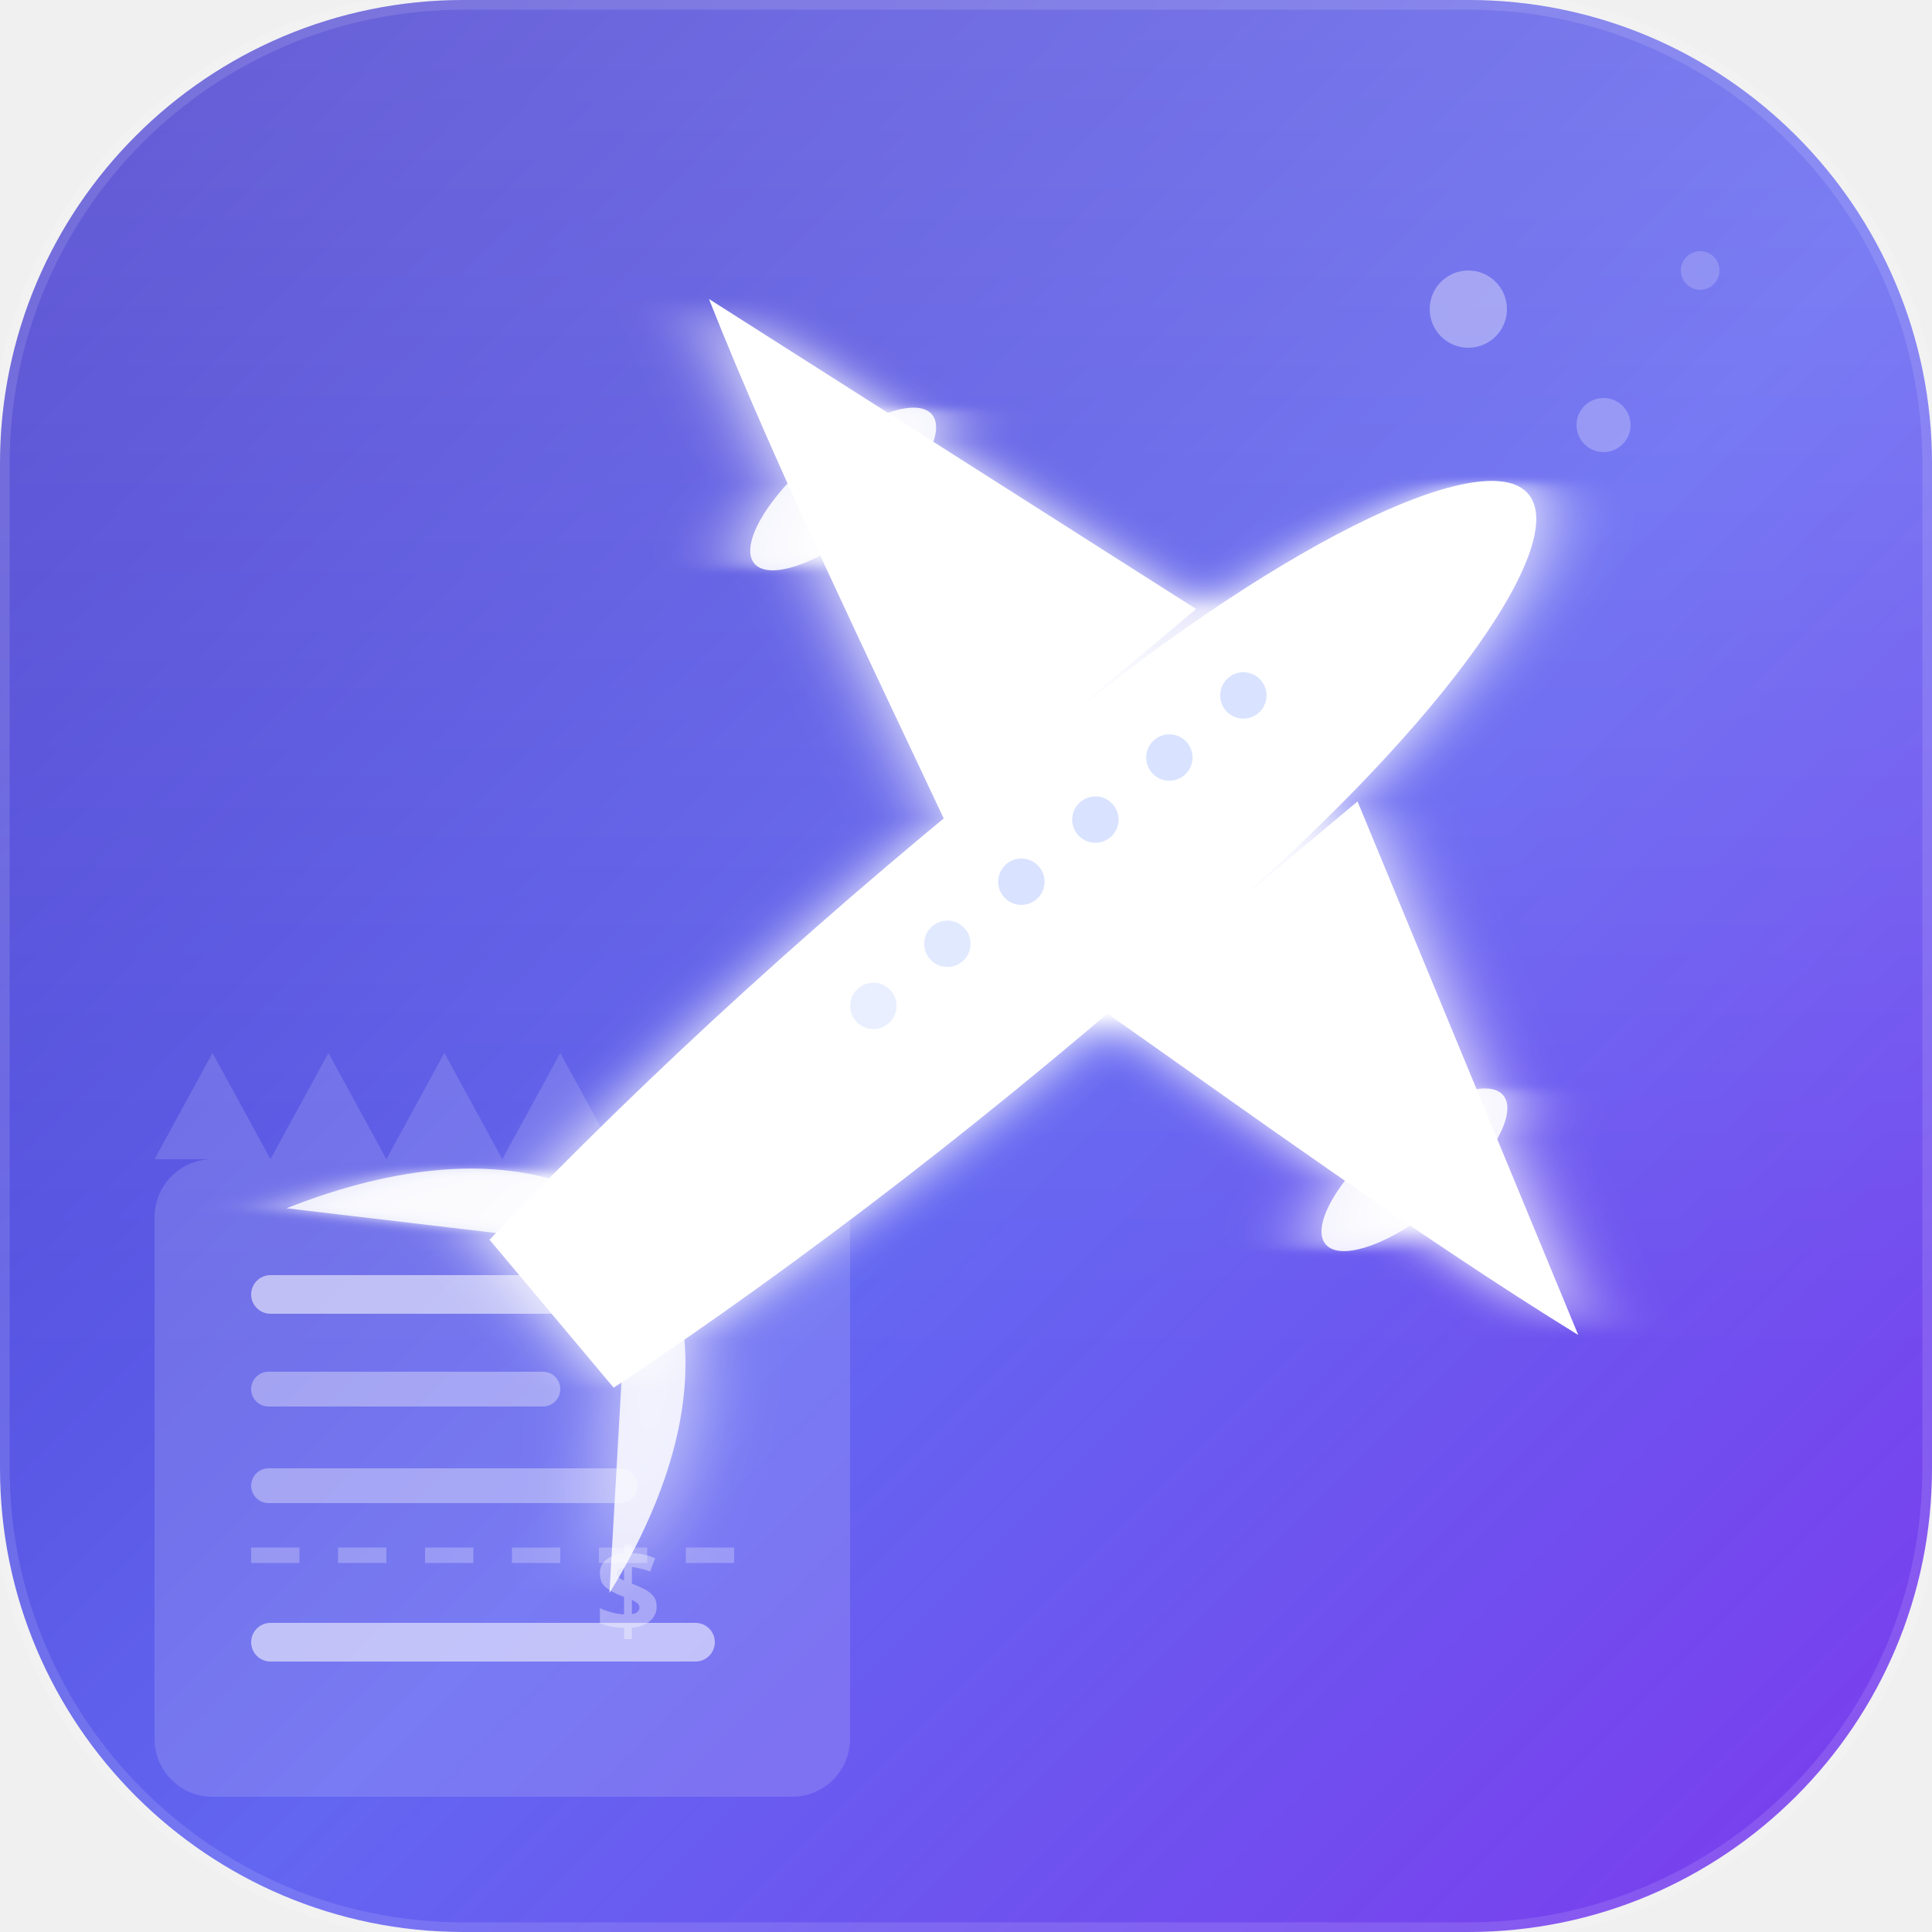
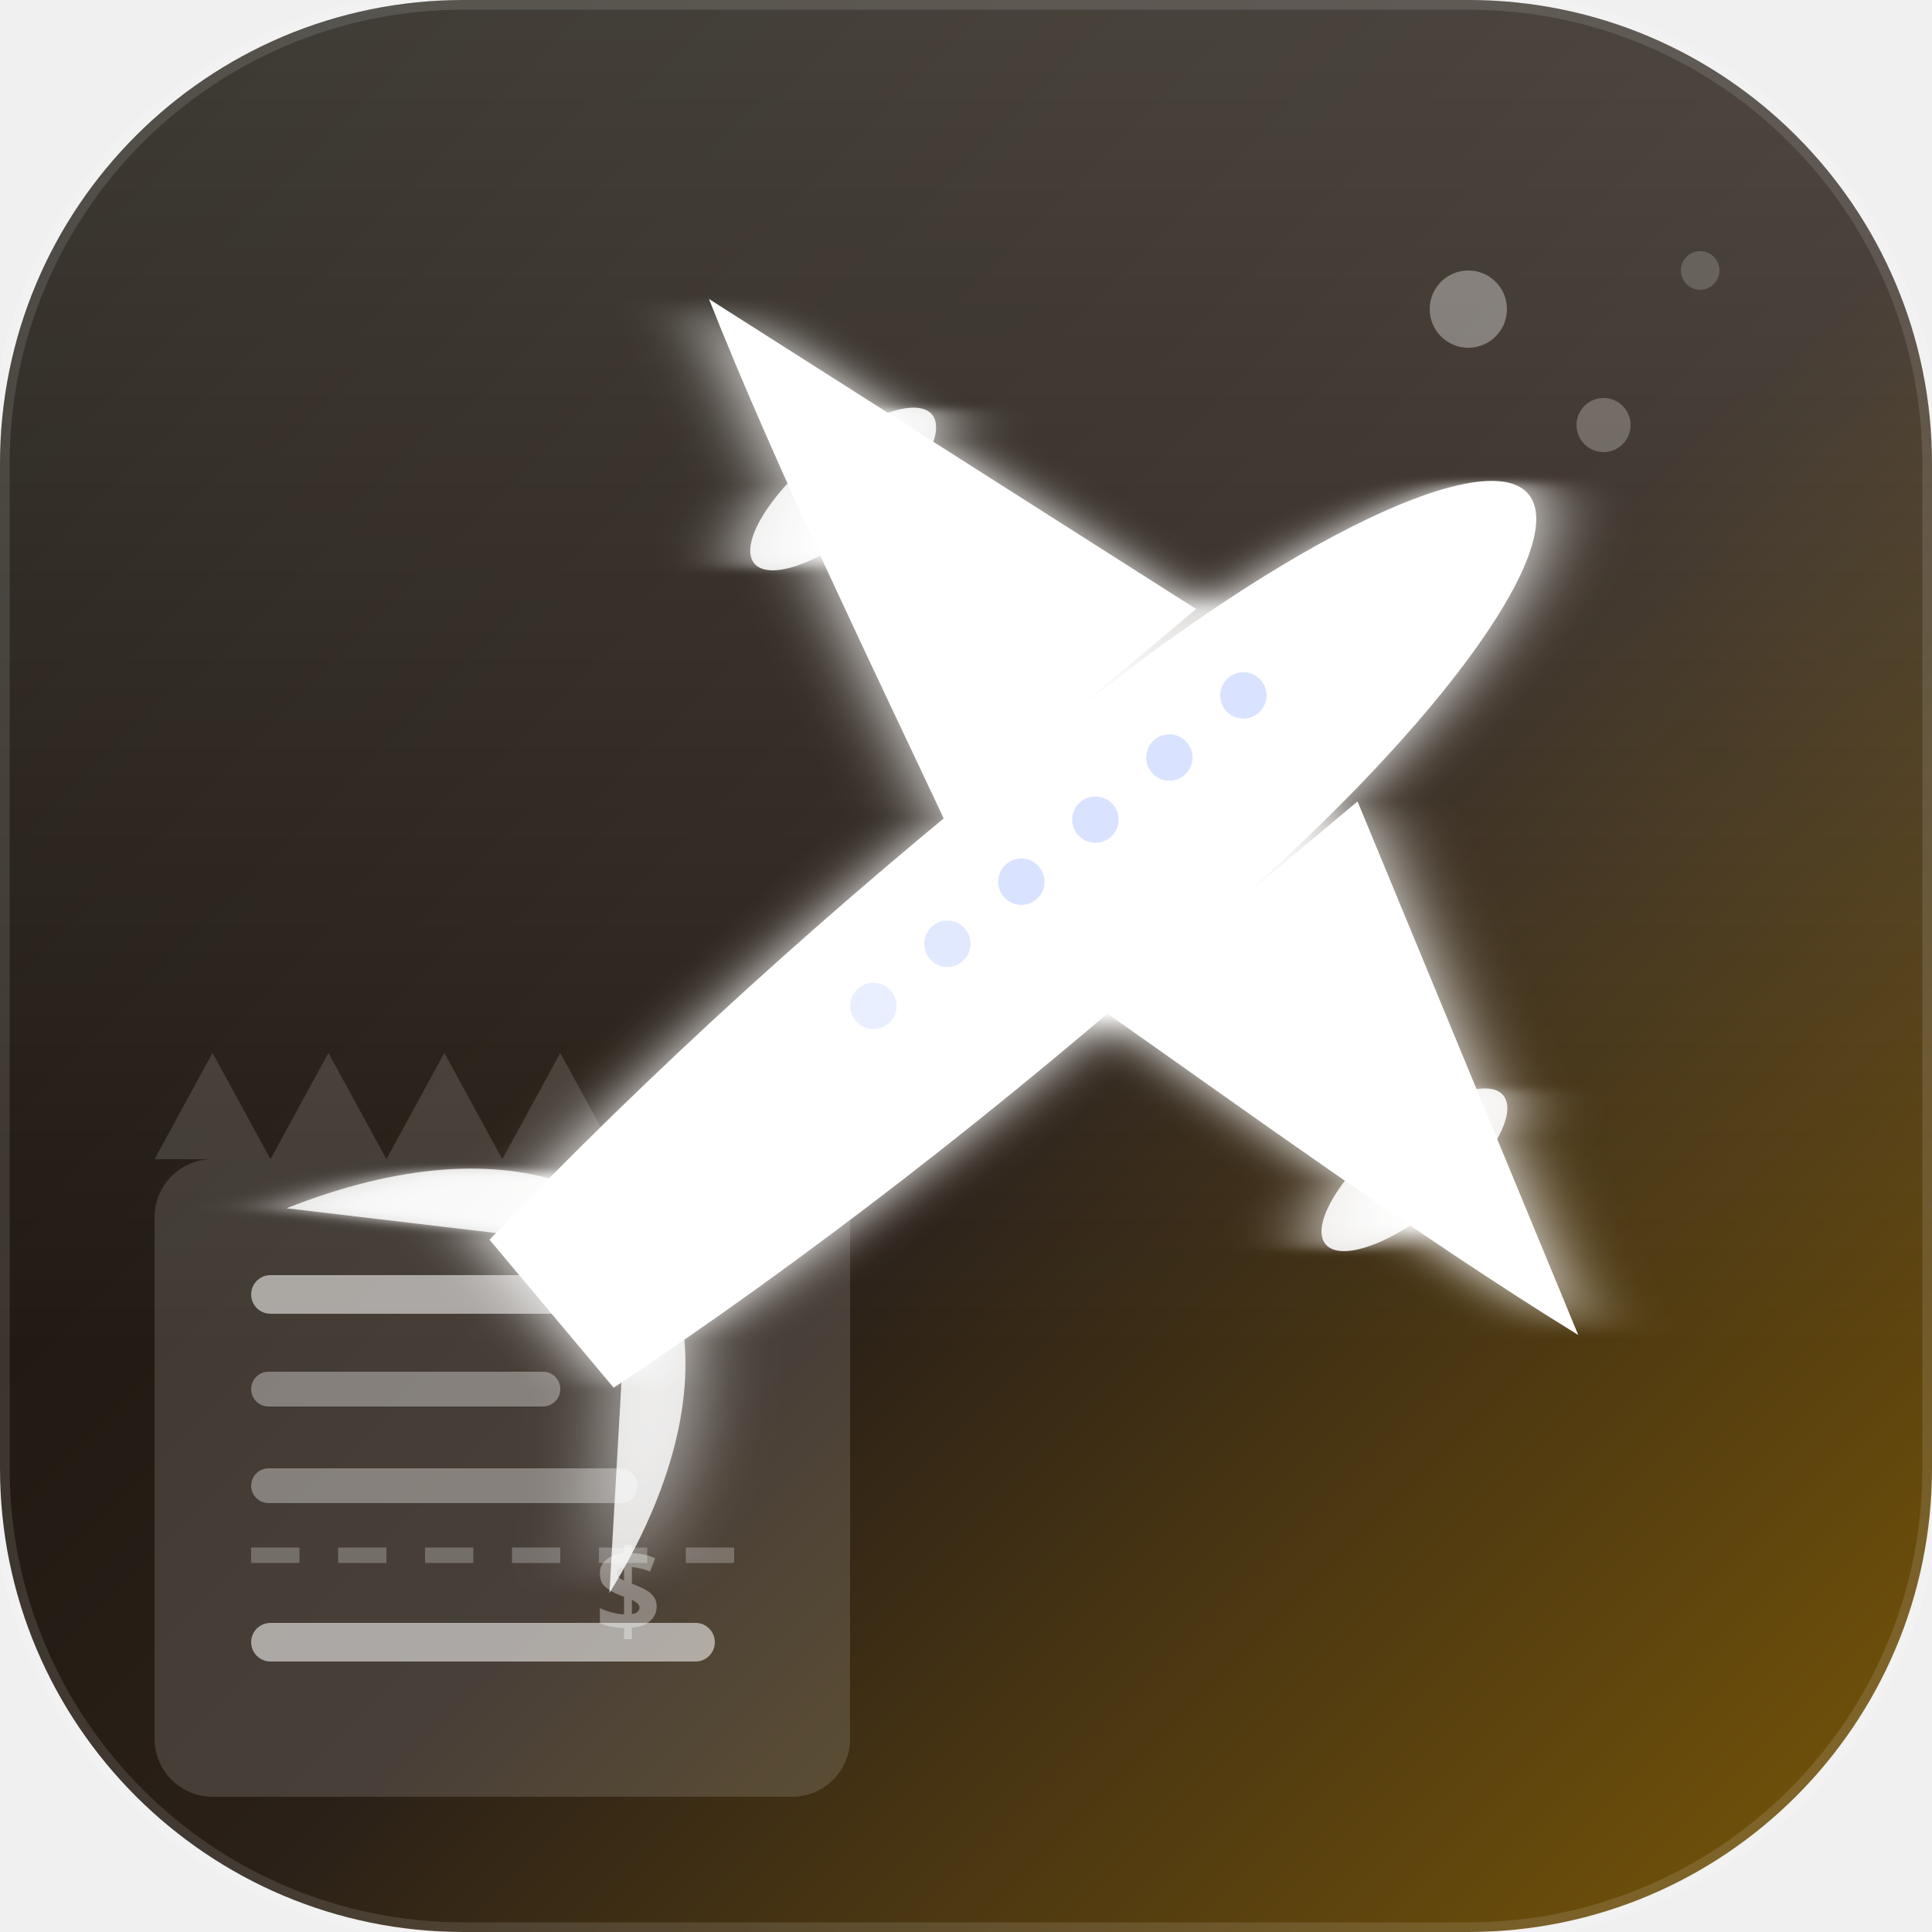
<svg xmlns="http://www.w3.org/2000/svg" viewBox="0 0 100 100" fill="none">
  <defs>
    <linearGradient id="bg" x1="0" y1="0" x2="100" y2="100" gradientUnits="userSpaceOnUse">
-       <stop offset="0%" stop-color="#4338ca" />
-       <stop offset="55%" stop-color="#6366f1" />
-       <stop offset="100%" stop-color="#7c3aed" />
+       <stop offset="0%" stop-color="#131008" />
+       <stop offset="55%" stop-color="#2A2018" />
+       <stop offset="100%" stop-color="#7A5808" />
    </linearGradient>
    <linearGradient id="sheen" x1="0" y1="0" x2="0" y2="70" gradientUnits="userSpaceOnUse">
      <stop offset="0%" stop-color="rgba(255,255,255,0.18)" />
      <stop offset="100%" stop-color="rgba(255,255,255,0)" />
    </linearGradient>
    <clipPath id="roundClip">
      <rect width="100" height="100" rx="24" />
    </clipPath>
    <filter id="glow" x="-20%" y="-20%" width="140%" height="140%">
      <feGaussianBlur stdDeviation="1.5" result="blur" />
      <feMerge>
        <feMergeNode in="blur" />
        <feMergeNode in="SourceGraphic" />
      </feMerge>
    </filter>
  </defs>
  <rect width="100" height="100" rx="24" fill="url(#bg)" />
  <rect width="100" height="100" rx="24" fill="url(#sheen)" clip-path="url(#roundClip)" />
  <rect width="100" height="100" rx="24" fill="none" stroke="rgba(255,255,255,0.12)" stroke-width="1" />
  <rect x="8" y="60" width="36" height="33" rx="3" fill="rgba(255,255,255,0.14)" />
  <path d="M8,60 L11,54.5 L14,60 L17,54.5 L20,60 L23,54.5 L26,60 L29,54.5 L32,60 L35,54.5 L38,60 L41,54.5 L44,54.5 L44,60 Z" fill="rgba(255,255,255,0.14)" />
  <rect x="13" y="66" width="24" height="2" rx="1" fill="rgba(255,255,255,0.55)" />
  <rect x="13" y="71" width="16" height="1.8" rx="0.9" fill="rgba(255,255,255,0.35)" />
  <rect x="13" y="76" width="20" height="1.8" rx="0.9" fill="rgba(255,255,255,0.35)" />
  <line x1="13" y1="80.5" x2="39" y2="80.5" stroke="rgba(255,255,255,0.25)" stroke-width="0.8" stroke-dasharray="2.5,2" />
  <rect x="13" y="84" width="24" height="2" rx="1" fill="rgba(255,255,255,0.55)" />
  <text x="32.5" y="84.5" font-family="sans-serif" font-size="6" font-weight="700" fill="rgba(255,255,255,0.35)" text-anchor="middle">$</text>
  <g transform="rotate(-40, 50, 50)" fill="white" filter="url(#glow)">
    <path d="M88,50              C88,46.5 76,43.5 60,43.5              Q40,43 22,45              L22,55              Q40,57 60,56.5              C76,56.5 88,53.5 88,50 Z" />
    <path d="M54,43.5 C56,36 59,24 62,15 L71,43.5 Z" />
    <path d="M54,56.5 C56,64 59,76 62,85 L71,56.5 Z" />
    <ellipse cx="61" cy="27" rx="6" ry="2.2" opacity="0.88" />
    <ellipse cx="61" cy="73" rx="6" ry="2.2" opacity="0.88" />
    <path d="M27,45.5 C25,42 21,39 15,37 L23,45.5 Z" opacity="0.82" />
    <path d="M27,54.5 C25,58 21,61 15,63 L23,54.5 Z" opacity="0.82" />
    <circle cx="70" cy="48.5" r="1.2" fill="rgba(180,200,255,0.5)" />
    <circle cx="65" cy="48.5" r="1.2" fill="rgba(180,200,255,0.5)" />
    <circle cx="60" cy="48.5" r="1.2" fill="rgba(180,200,255,0.5)" />
    <circle cx="55" cy="48.5" r="1.2" fill="rgba(180,200,255,0.5)" />
    <circle cx="50" cy="48.5" r="1.2" fill="rgba(180,200,255,0.4)" />
    <circle cx="45" cy="48.5" r="1.2" fill="rgba(180,200,255,0.3)" />
  </g>
  <circle cx="76" cy="16" r="2" fill="rgba(255,255,255,0.35)" />
  <circle cx="83" cy="22" r="1.4" fill="rgba(255,255,255,0.25)" />
  <circle cx="88" cy="14" r="1" fill="rgba(255,255,255,0.18)" />
</svg>
